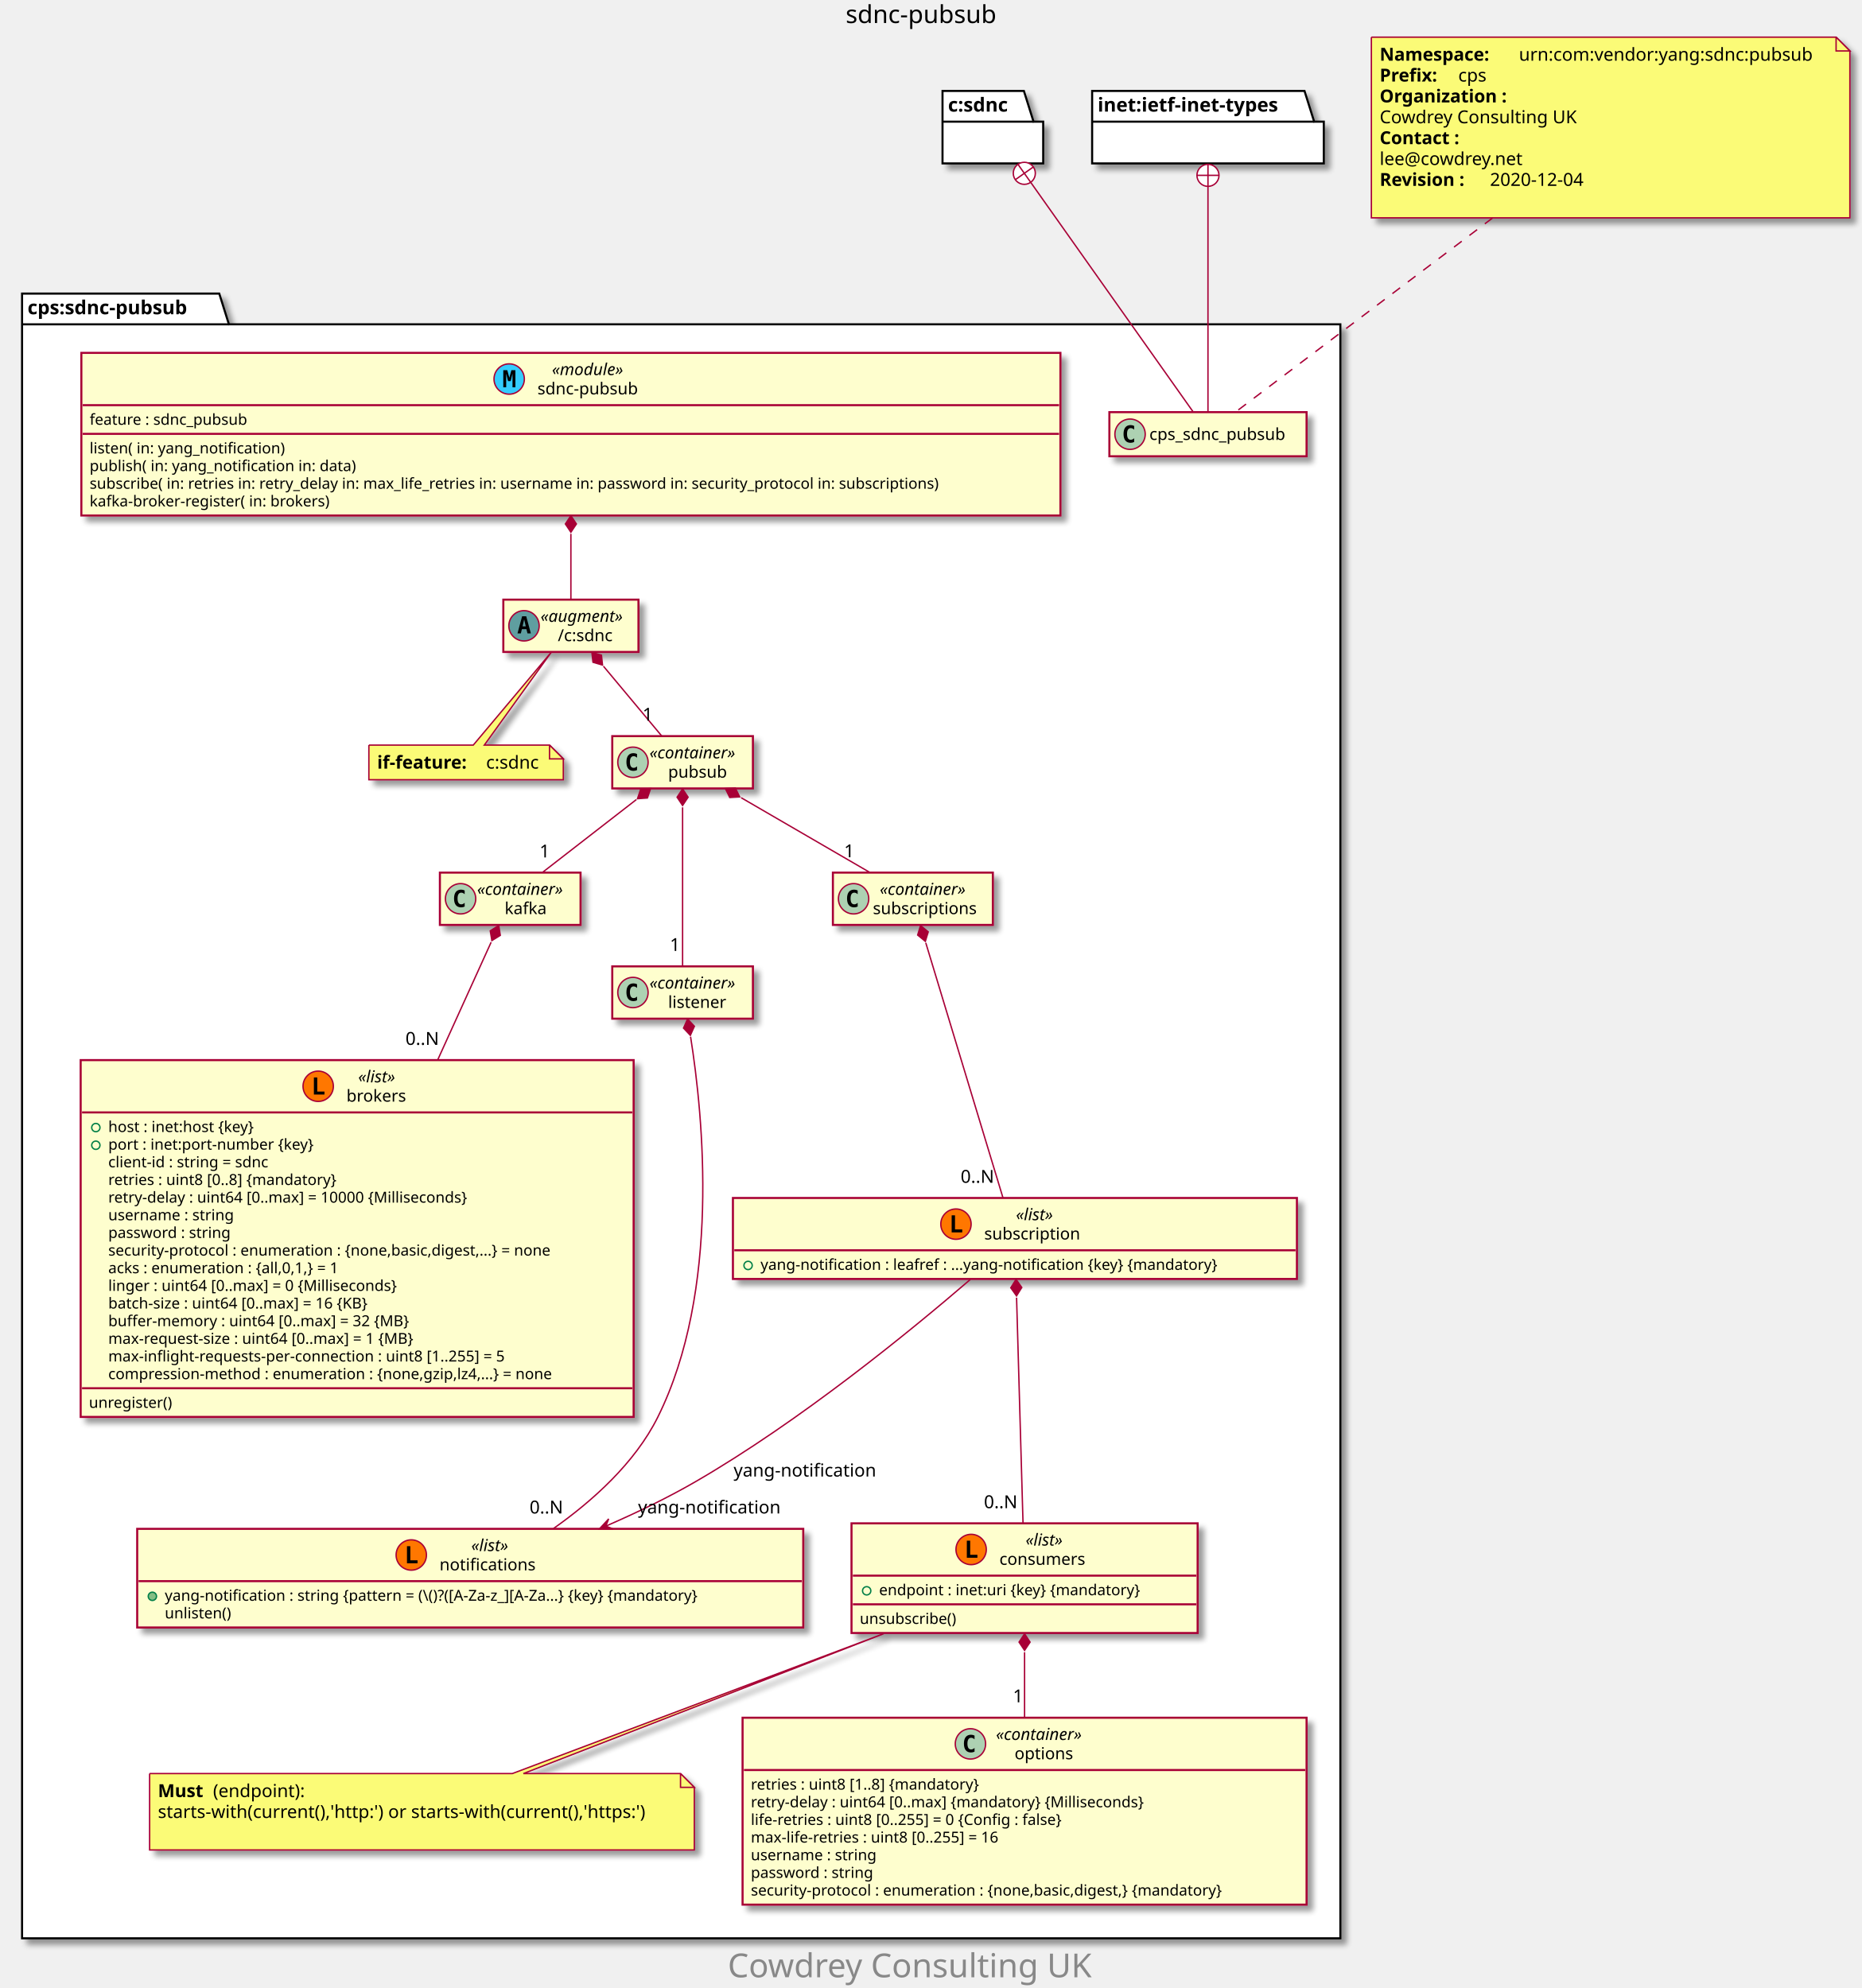
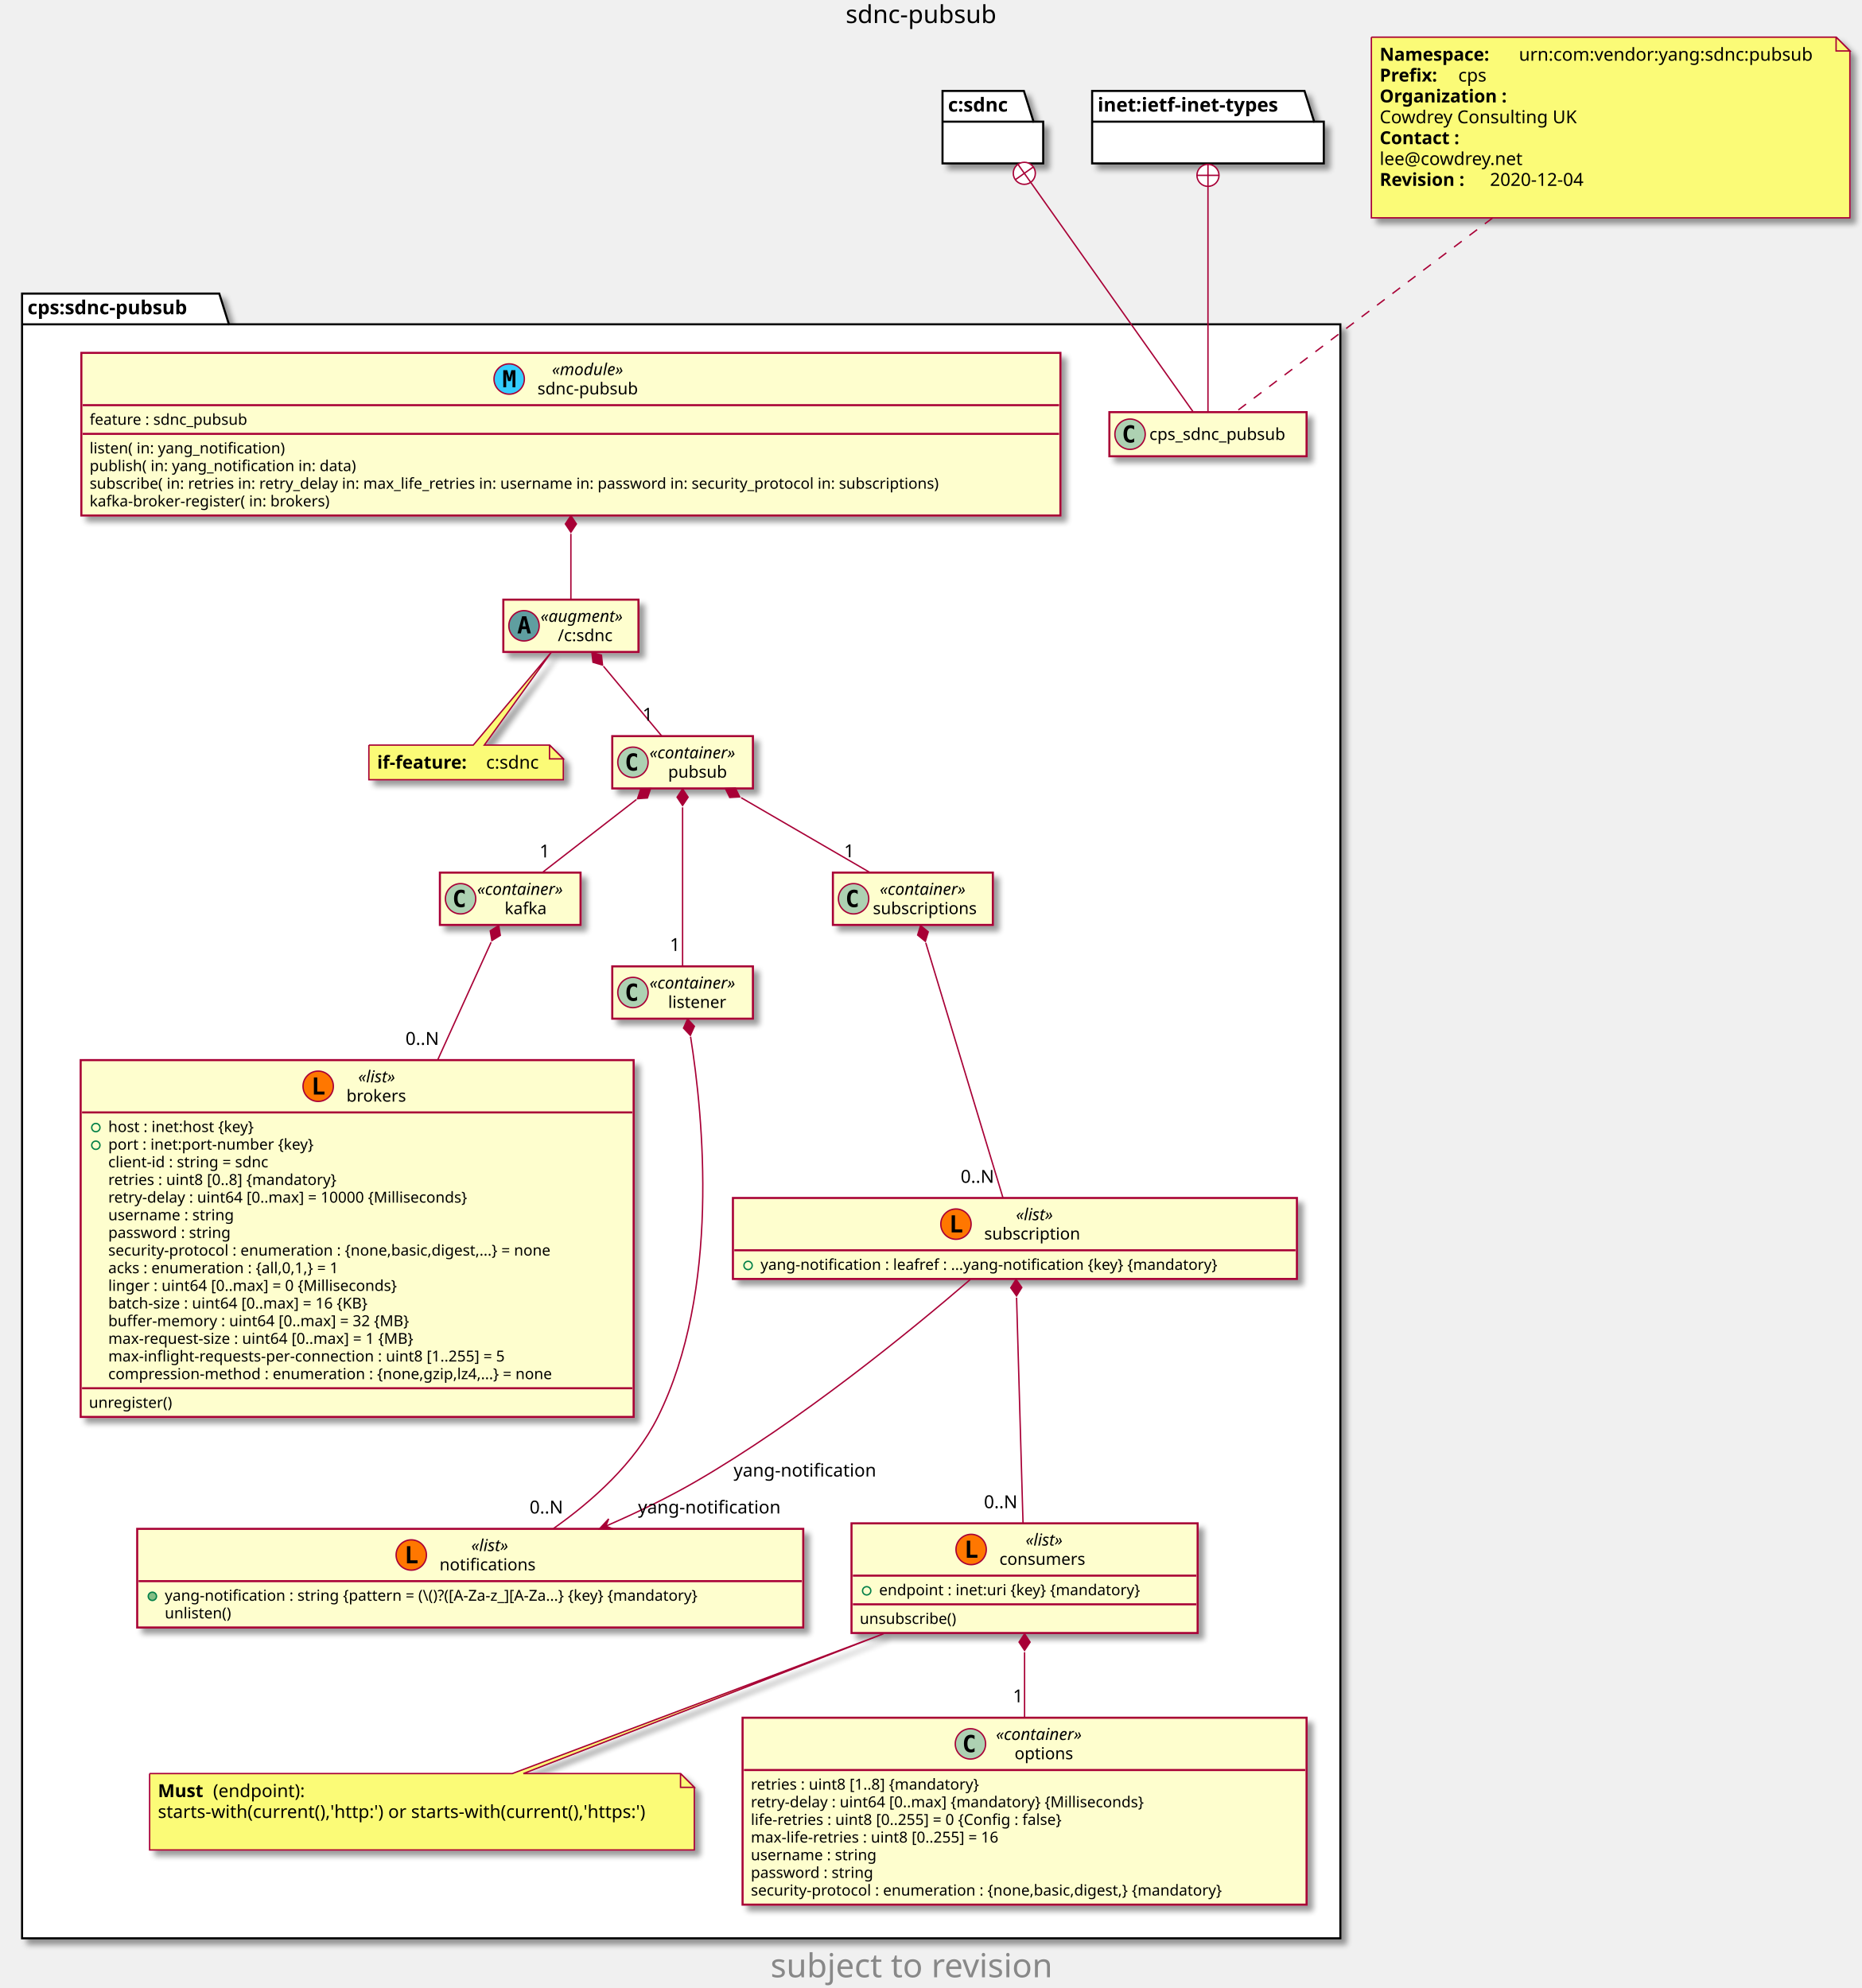
<svg xmlns="http://www.w3.org/2000/svg" contentScriptType="application/ecmascript" contentStyleType="text/css" height="1442px" preserveAspectRatio="none" style="width:1350px;height:1442px;background:#FFFFFF;" version="1.1" viewBox="0 0 1350 1442" width="1350px" zoomAndPan="magnify">
  <defs>
-     <filter height="300%" id="fv0hkkw76vhc6" width="300%" x="-1" y="-1">
+     <filter height="300%" id="f92ivci9vejnf" width="300%" x="-1" y="-1">
      <feGaussianBlur result="blurOut" stdDeviation="2.0" />
      <feColorMatrix in="blurOut" result="blurOut2" type="matrix" values="0 0 0 0 0 0 0 0 0 0 0 0 0 0 0 0 0 0 .4 0" />
      <feOffset dx="4.0" dy="4.0" in="blurOut2" result="blurOut3" />
      <feBlend in="SourceGraphic" in2="blurOut3" mode="normal" />
    </filter>
  </defs>
  <g>
    <text fill="#000000" font-family="sans-serif" font-size="18" lengthAdjust="spacing" textLength="109" x="613.25" y="16.708">sdnc-pubsub</text>
-     <polygon fill="#FFFFFF" filter="url(#fv0hkkw76vhc6)" points="16,212.953,159,212.953,166,235.25,972,235.25,972,1405.953,16,1405.953,16,212.953" style="stroke:#000000;stroke-width:1.5;" />
+     <polygon fill="#FFFFFF" filter="url(#f92ivci9vejnf)" points="16,212.953,159,212.953,166,235.25,972,235.25,972,1405.953,16,1405.953,16,212.953" style="stroke:#000000;stroke-width:1.5;" />
    <line style="stroke:#000000;stroke-width:1.5;" x1="16" x2="166" y1="235.25" y2="235.25" />
    <text fill="#000000" font-family="sans-serif" font-size="14" font-weight="bold" lengthAdjust="spacing" textLength="137" x="20" y="227.948">cps:sdnc-pubsub</text>
-     <polygon fill="#FFFFFF" filter="url(#fv0hkkw76vhc6)" points="683.5,65.953,742.5,65.953,749.5,88.25,756.5,88.25,756.5,118.547,683.5,118.547,683.5,65.953" style="stroke:#000000;stroke-width:1.5;" />
+     <polygon fill="#FFFFFF" filter="url(#f92ivci9vejnf)" points="683.5,65.953,742.5,65.953,749.5,88.25,756.5,88.25,756.5,118.547,683.5,118.547,683.5,65.953" style="stroke:#000000;stroke-width:1.5;" />
    <line style="stroke:#000000;stroke-width:1.5;" x1="683.5" x2="749.5" y1="88.25" y2="88.25" />
    <text fill="#000000" font-family="sans-serif" font-size="14" font-weight="bold" lengthAdjust="spacing" textLength="53" x="687.5" y="80.948">c:sdnc</text>
-     <polygon fill="#FFFFFF" filter="url(#fv0hkkw76vhc6)" points="792,65.953,946,65.953,953,88.25,960,88.25,960,118.547,792,118.547,792,65.953" style="stroke:#000000;stroke-width:1.5;" />
+     <polygon fill="#FFFFFF" filter="url(#f92ivci9vejnf)" points="792,65.953,946,65.953,953,88.25,960,88.25,960,118.547,792,118.547,792,65.953" style="stroke:#000000;stroke-width:1.5;" />
    <line style="stroke:#000000;stroke-width:1.5;" x1="792" x2="953" y1="88.25" y2="88.25" />
    <text fill="#000000" font-family="sans-serif" font-size="14" font-weight="bold" lengthAdjust="spacing" textLength="148" x="796" y="80.948">inet:ietf-inet-types</text>
-     <rect fill="#FEFECE" filter="url(#fv0hkkw76vhc6)" height="32" id="cps_sdnc_pubsub" style="stroke:#A80036;stroke-width:1.5;" width="143" x="804.5" y="298.953" />
+     <rect fill="#FEFECE" filter="url(#f92ivci9vejnf)" height="32" id="cps_sdnc_pubsub" style="stroke:#A80036;stroke-width:1.5;" width="143" x="804.5" y="298.953" />
    <ellipse cx="819.5" cy="314.953" fill="#ADD1B2" rx="11" ry="11" style="stroke:#A80036;stroke-width:1.0;" />
    <path d="M822.469,320.594 Q821.891,320.891 821.25,321.031 Q820.609,321.188 819.906,321.188 Q817.406,321.188 816.078,319.547 Q814.766,317.891 814.766,314.766 Q814.766,311.641 816.078,309.984 Q817.406,308.328 819.906,308.328 Q820.609,308.328 821.25,308.484 Q821.906,308.641 822.469,308.938 L822.469,311.656 Q821.844,311.078 821.25,310.812 Q820.656,310.531 820.031,310.531 Q818.688,310.531 818,311.609 Q817.312,312.672 817.312,314.766 Q817.312,316.859 818,317.938 Q818.688,319 820.031,319 Q820.656,319 821.25,318.734 Q821.844,318.453 822.469,317.875 L822.469,320.594 Z " fill="#000000" />
    <text fill="#000000" font-family="sans-serif" font-size="12" lengthAdjust="spacing" textLength="111" x="833.5" y="319.107">cps_sdnc_pubsub</text>
-     <rect codeLine="23" fill="#FEFECE" filter="url(#fv0hkkw76vhc6)" height="117.961" id="sdnc_pubsub" style="stroke:#A80036;stroke-width:1.5;" width="710" x="59" y="255.953" />
+     <rect codeLine="23" fill="#FEFECE" filter="url(#f92ivci9vejnf)" height="117.961" id="sdnc_pubsub" style="stroke:#A80036;stroke-width:1.5;" width="710" x="59" y="255.953" />
    <ellipse cx="369.25" cy="274.922" fill="#33CCFF" rx="11" ry="11" style="stroke:#A80036;stroke-width:1.0;" />
    <path d="M364.969,268.531 L367.891,268.531 L369.359,273.969 L370.828,268.531 L373.766,268.531 L373.766,280.922 L371.656,280.922 L371.656,271 L370.344,276.422 L368.406,276.422 L367.078,271 L367.078,280.922 L364.969,280.922 L364.969,268.531 Z " fill="#000000" />
    <text fill="#000000" font-family="sans-serif" font-size="12" font-style="italic" lengthAdjust="spacing" textLength="60" x="400.25" y="272.092">«module»</text>
    <text fill="#000000" font-family="sans-serif" font-size="12" lengthAdjust="spacing" textLength="81" x="389.75" y="286.06">sdnc-pubsub</text>
    <line style="stroke:#A80036;stroke-width:1.5;" x1="60" x2="768" y1="293.891" y2="293.891" />
    <text fill="#000000" font-family="sans-serif" font-size="11" lengthAdjust="spacing" textLength="128" x="65" y="308.101">feature : sdnc_pubsub</text>
    <line style="stroke:#A80036;stroke-width:1.5;" x1="60" x2="768" y1="314.695" y2="314.695" />
    <text fill="#000000" font-family="sans-serif" font-size="11" lengthAdjust="spacing" textLength="156" x="65" y="328.906">listen( in: yang_notification)</text>
    <text fill="#000000" font-family="sans-serif" font-size="11" lengthAdjust="spacing" textLength="213" x="65" y="341.71">publish( in: yang_notification in: data)</text>
    <text fill="#000000" font-family="sans-serif" font-size="11" lengthAdjust="spacing" textLength="698" x="65" y="354.515">subscribe( in: retries in: retry_delay in: max_life_retries in: username in: password in: security_protocol in: subscriptions)</text>
    <text fill="#000000" font-family="sans-serif" font-size="11" lengthAdjust="spacing" textLength="194" x="65" y="367.32">kafka-broker-register( in: brokers)</text>
-     <rect codeLine="29" fill="#FEFECE" filter="url(#fv0hkkw76vhc6)" height="37.938" id="c_sdnc" style="stroke:#A80036;stroke-width:1.5;" width="98" x="365" y="434.953" />
+     <rect codeLine="29" fill="#FEFECE" filter="url(#f92ivci9vejnf)" height="37.938" id="c_sdnc" style="stroke:#A80036;stroke-width:1.5;" width="98" x="365" y="434.953" />
    <ellipse cx="380" cy="453.922" fill="#5F9EA0" rx="11" ry="11" style="stroke:#A80036;stroke-width:1.0;" />
    <path d="M380.109,449.266 L378.953,454.344 L381.281,454.344 L380.109,449.266 Z M378.625,447.031 L381.609,447.031 L384.969,459.422 L382.516,459.422 L381.75,456.359 L378.469,456.359 L377.719,459.422 L375.281,459.422 L378.625,447.031 Z " fill="#000000" />
    <text fill="#000000" font-family="sans-serif" font-size="12" font-style="italic" lengthAdjust="spacing" textLength="70" x="392" y="451.092">«augment»</text>
    <text fill="#000000" font-family="sans-serif" font-size="12" lengthAdjust="spacing" textLength="45" x="404.5" y="465.06">/c:sdnc</text>
-     <path d="M267.5,540.453 L267.5,565.586 A0,0 0 0 0 267.5,565.586 L408.5,565.586 A0,0 0 0 0 408.5,565.586 L408.5,550.453 L398.5,540.453 L351.21,540.453 L399.7,473.193 L343.21,540.453 L267.5,540.453 A0,0 0 0 0 267.5,540.453 " fill="#FBFB77" filter="url(#fv0hkkw76vhc6)" style="stroke:#A80036;stroke-width:1.0;" />
+     <path d="M267.5,540.453 L267.5,565.586 A0,0 0 0 0 267.5,565.586 L408.5,565.586 A0,0 0 0 0 408.5,565.586 L408.5,550.453 L398.5,540.453 L351.21,540.453 L399.7,473.193 L343.21,540.453 L267.5,540.453 A0,0 0 0 0 267.5,540.453 " fill="#FBFB77" filter="url(#f92ivci9vejnf)" style="stroke:#A80036;stroke-width:1.0;" />
    <path d="M398.5,540.453 L398.5,550.453 L408.5,550.453 L398.5,540.453 " fill="#FBFB77" style="stroke:#A80036;stroke-width:1.0;" />
    <text fill="#000000" font-family="sans-serif" font-size="13" font-weight="bold" lengthAdjust="spacing" textLength="74" x="273.5" y="557.52">if-feature:</text>
    <text fill="#000000" font-family="sans-serif" font-size="13" lengthAdjust="spacing" textLength="41" x="352.5" y="557.52">c:sdnc</text>
-     <rect codeLine="34" fill="#FEFECE" filter="url(#fv0hkkw76vhc6)" height="37.938" id="sdnc_I_sdnc_I_pubsub" style="stroke:#A80036;stroke-width:1.5;" width="102" x="444" y="533.953" />
+     <rect codeLine="34" fill="#FEFECE" filter="url(#f92ivci9vejnf)" height="37.938" id="sdnc_I_sdnc_I_pubsub" style="stroke:#A80036;stroke-width:1.5;" width="102" x="444" y="533.953" />
    <ellipse cx="459" cy="552.922" fill="#ADD1B2" rx="11" ry="11" style="stroke:#A80036;stroke-width:1.0;" />
    <path d="M461.969,558.562 Q461.391,558.859 460.75,559 Q460.109,559.156 459.406,559.156 Q456.906,559.156 455.578,557.516 Q454.266,555.859 454.266,552.734 Q454.266,549.609 455.578,547.953 Q456.906,546.297 459.406,546.297 Q460.109,546.297 460.75,546.453 Q461.406,546.609 461.969,546.906 L461.969,549.625 Q461.344,549.047 460.75,548.781 Q460.156,548.5 459.531,548.5 Q458.188,548.5 457.5,549.578 Q456.812,550.641 456.812,552.734 Q456.812,554.828 457.5,555.906 Q458.188,556.969 459.531,556.969 Q460.156,556.969 460.75,556.703 Q461.344,556.422 461.969,555.844 L461.969,558.562 Z " fill="#000000" />
    <text fill="#000000" font-family="sans-serif" font-size="12" font-style="italic" lengthAdjust="spacing" textLength="74" x="471" y="550.092">«container»</text>
    <text fill="#000000" font-family="sans-serif" font-size="12" lengthAdjust="spacing" textLength="47" x="484.5" y="564.061">pubsub</text>
-     <rect codeLine="36" fill="#FEFECE" filter="url(#fv0hkkw76vhc6)" height="37.938" id="sdnc_I_sdnc_I_pubsub_I_kafka" style="stroke:#A80036;stroke-width:1.5;" width="102" x="319" y="632.953" />
+     <rect codeLine="36" fill="#FEFECE" filter="url(#f92ivci9vejnf)" height="37.938" id="sdnc_I_sdnc_I_pubsub_I_kafka" style="stroke:#A80036;stroke-width:1.5;" width="102" x="319" y="632.953" />
    <ellipse cx="334" cy="651.922" fill="#ADD1B2" rx="11" ry="11" style="stroke:#A80036;stroke-width:1.0;" />
    <path d="M336.969,657.562 Q336.391,657.859 335.75,658 Q335.109,658.156 334.406,658.156 Q331.906,658.156 330.578,656.516 Q329.266,654.859 329.266,651.734 Q329.266,648.609 330.578,646.953 Q331.906,645.297 334.406,645.297 Q335.109,645.297 335.75,645.453 Q336.406,645.609 336.969,645.906 L336.969,648.625 Q336.344,648.047 335.75,647.781 Q335.156,647.5 334.531,647.5 Q333.188,647.5 332.5,648.578 Q331.812,649.641 331.812,651.734 Q331.812,653.828 332.5,654.906 Q333.188,655.969 334.531,655.969 Q335.156,655.969 335.75,655.703 Q336.344,655.422 336.969,654.844 L336.969,657.562 Z " fill="#000000" />
    <text fill="#000000" font-family="sans-serif" font-size="12" font-style="italic" lengthAdjust="spacing" textLength="74" x="346" y="649.092">«container»</text>
    <text fill="#000000" font-family="sans-serif" font-size="12" lengthAdjust="spacing" textLength="34" x="366" y="663.061">kafka</text>
-     <rect codeLine="38" fill="#FEFECE" filter="url(#fv0hkkw76vhc6)" height="258.812" id="sdnc_I_sdnc_I_pubsub_I_kafka_I_brokers" style="stroke:#A80036;stroke-width:1.5;" width="401" x="58.5" y="768.953" />
+     <rect codeLine="38" fill="#FEFECE" filter="url(#f92ivci9vejnf)" height="258.812" id="sdnc_I_sdnc_I_pubsub_I_kafka_I_brokers" style="stroke:#A80036;stroke-width:1.5;" width="401" x="58.5" y="768.953" />
    <ellipse cx="230.75" cy="787.922" fill="#FF7700" rx="11" ry="11" style="stroke:#A80036;stroke-width:1.0;" />
    <path d="M227.625,793.922 L227.625,781.531 L230.062,781.531 L230.062,791.766 L235.297,791.766 L235.297,793.922 L227.625,793.922 Z " fill="#000000" />
    <text fill="#000000" font-family="sans-serif" font-size="12" font-style="italic" lengthAdjust="spacing" textLength="31" x="259.75" y="785.092">«list»</text>
    <text fill="#000000" font-family="sans-serif" font-size="12" lengthAdjust="spacing" textLength="48" x="251.25" y="799.061">brokers</text>
    <line style="stroke:#A80036;stroke-width:1.5;" x1="59.5" x2="458.5" y1="806.891" y2="806.891" />
    <ellipse cx="69.5" cy="817.891" rx="3" ry="3" style="stroke:#038048;stroke-width:1.0;fill:none;" />
    <text fill="#000000" font-family="sans-serif" font-size="11" lengthAdjust="spacing" textLength="128" x="78.5" y="821.101">host : inet:host  {key}</text>
    <ellipse cx="69.5" cy="830.695" rx="3" ry="3" style="stroke:#038048;stroke-width:1.0;fill:none;" />
    <text fill="#000000" font-family="sans-serif" font-size="11" lengthAdjust="spacing" textLength="172" x="78.5" y="833.906">port : inet:port-number  {key}</text>
    <text fill="#000000" font-family="sans-serif" font-size="11" lengthAdjust="spacing" textLength="141" x="78.5" y="846.71">client-id : string   = sdnc</text>
    <text fill="#000000" font-family="sans-serif" font-size="11" lengthAdjust="spacing" textLength="199" x="78.5" y="859.515">retries : uint8 [0..8]   {mandatory}</text>
    <text fill="#000000" font-family="sans-serif" font-size="11" lengthAdjust="spacing" textLength="310" x="78.5" y="872.32">retry-delay : uint64 [0..max]   = 10000  {Milliseconds}</text>
    <text fill="#000000" font-family="sans-serif" font-size="11" lengthAdjust="spacing" textLength="103" x="78.5" y="885.125">username : string</text>
    <text fill="#000000" font-family="sans-serif" font-size="11" lengthAdjust="spacing" textLength="101" x="78.5" y="897.929">password : string</text>
    <text fill="#000000" font-family="sans-serif" font-size="11" lengthAdjust="spacing" textLength="375" x="78.5" y="910.734">security-protocol : enumeration : {none,basic,digest,...}   = none</text>
    <text fill="#000000" font-family="sans-serif" font-size="11" lengthAdjust="spacing" textLength="207" x="78.5" y="923.539">acks : enumeration : {all,0,1,}   = 1</text>
    <text fill="#000000" font-family="sans-serif" font-size="11" lengthAdjust="spacing" textLength="253" x="78.5" y="936.343">linger : uint64 [0..max]   = 0  {Milliseconds}</text>
    <text fill="#000000" font-family="sans-serif" font-size="11" lengthAdjust="spacing" textLength="231" x="78.5" y="949.148">batch-size : uint64 [0..max]   = 16  {KB}</text>
    <text fill="#000000" font-family="sans-serif" font-size="11" lengthAdjust="spacing" textLength="261" x="78.5" y="961.953">buffer-memory : uint64 [0..max]   = 32  {MB}</text>
    <text fill="#000000" font-family="sans-serif" font-size="11" lengthAdjust="spacing" textLength="267" x="78.5" y="974.757">max-request-size : uint64 [0..max]   = 1  {MB}</text>
    <text fill="#000000" font-family="sans-serif" font-size="11" lengthAdjust="spacing" textLength="329" x="78.5" y="987.562">max-inflight-requests-per-connection : uint8 [1..255]   = 5</text>
    <text fill="#000000" font-family="sans-serif" font-size="11" lengthAdjust="spacing" textLength="373" x="78.5" y="1000.367">compression-method : enumeration : {none,gzip,lz4,...}   = none</text>
    <line style="stroke:#A80036;stroke-width:1.5;" x1="59.5" x2="458.5" y1="1006.961" y2="1006.961" />
    <text fill="#000000" font-family="sans-serif" font-size="11" lengthAdjust="spacing" textLength="67" x="64.5" y="1021.171">unregister()</text>
-     <rect codeLine="56" fill="#FEFECE" filter="url(#fv0hkkw76vhc6)" height="37.938" id="sdnc_I_sdnc_I_pubsub_I_listener" style="stroke:#A80036;stroke-width:1.5;" width="102" x="444" y="700.953" />
+     <rect codeLine="56" fill="#FEFECE" filter="url(#f92ivci9vejnf)" height="37.938" id="sdnc_I_sdnc_I_pubsub_I_listener" style="stroke:#A80036;stroke-width:1.5;" width="102" x="444" y="700.953" />
    <ellipse cx="459" cy="719.922" fill="#ADD1B2" rx="11" ry="11" style="stroke:#A80036;stroke-width:1.0;" />
    <path d="M461.969,725.562 Q461.391,725.859 460.75,726 Q460.109,726.156 459.406,726.156 Q456.906,726.156 455.578,724.516 Q454.266,722.859 454.266,719.734 Q454.266,716.609 455.578,714.953 Q456.906,713.297 459.406,713.297 Q460.109,713.297 460.75,713.453 Q461.406,713.609 461.969,713.906 L461.969,716.625 Q461.344,716.047 460.75,715.781 Q460.156,715.5 459.531,715.5 Q458.188,715.5 457.5,716.578 Q456.812,717.641 456.812,719.734 Q456.812,721.828 457.5,722.906 Q458.188,723.969 459.531,723.969 Q460.156,723.969 460.75,723.703 Q461.344,723.422 461.969,722.844 L461.969,725.562 Z " fill="#000000" />
    <text fill="#000000" font-family="sans-serif" font-size="12" font-style="italic" lengthAdjust="spacing" textLength="74" x="471" y="717.092">«container»</text>
    <text fill="#000000" font-family="sans-serif" font-size="12" lengthAdjust="spacing" textLength="47" x="484.5" y="731.061">listener</text>
-     <rect codeLine="58" fill="#FEFECE" filter="url(#fv0hkkw76vhc6)" height="71.547" id="sdnc_I_sdnc_I_pubsub_I_listener_I_notifications" style="stroke:#A80036;stroke-width:1.5;" width="483" x="99.5" y="1108.953" />
+     <rect codeLine="58" fill="#FEFECE" filter="url(#f92ivci9vejnf)" height="71.547" id="sdnc_I_sdnc_I_pubsub_I_listener_I_notifications" style="stroke:#A80036;stroke-width:1.5;" width="483" x="99.5" y="1108.953" />
    <ellipse cx="298.25" cy="1127.922" fill="#FF7700" rx="11" ry="11" style="stroke:#A80036;stroke-width:1.0;" />
    <path d="M295.125,1133.922 L295.125,1121.531 L297.562,1121.531 L297.562,1131.766 L302.797,1131.766 L302.797,1133.922 L295.125,1133.922 Z " fill="#000000" />
    <text fill="#000000" font-family="sans-serif" font-size="12" font-style="italic" lengthAdjust="spacing" textLength="31" x="341.75" y="1125.092">«list»</text>
    <text fill="#000000" font-family="sans-serif" font-size="12" lengthAdjust="spacing" textLength="77" x="318.75" y="1139.061">notifications</text>
    <line style="stroke:#A80036;stroke-width:1.5;" x1="100.5" x2="581.5" y1="1146.891" y2="1146.891" />
    <ellipse cx="110.5" cy="1157.891" fill="#84BE84" rx="3" ry="3" style="stroke:#038048;stroke-width:1.0;" />
    <text fill="#000000" font-family="sans-serif" font-size="11" lengthAdjust="spacing" textLength="457" x="119.5" y="1161.101">yang-notification : string {pattern = (\()?([A-Za-z_][A-Za...}  {key}  {mandatory}</text>
    <text fill="#000000" font-family="sans-serif" font-size="11" lengthAdjust="spacing" textLength="53" x="119.5" y="1173.906">unlisten()</text>
-     <rect codeLine="62" fill="#FEFECE" filter="url(#fv0hkkw76vhc6)" height="37.938" id="sdnc_I_sdnc_I_pubsub_I_subscriptions" style="stroke:#A80036;stroke-width:1.5;" width="116" x="604" y="632.953" />
+     <rect codeLine="62" fill="#FEFECE" filter="url(#f92ivci9vejnf)" height="37.938" id="sdnc_I_sdnc_I_pubsub_I_subscriptions" style="stroke:#A80036;stroke-width:1.5;" width="116" x="604" y="632.953" />
    <ellipse cx="619" cy="651.922" fill="#ADD1B2" rx="11" ry="11" style="stroke:#A80036;stroke-width:1.0;" />
    <path d="M621.969,657.562 Q621.391,657.859 620.75,658 Q620.109,658.156 619.406,658.156 Q616.906,658.156 615.578,656.516 Q614.266,654.859 614.266,651.734 Q614.266,648.609 615.578,646.953 Q616.906,645.297 619.406,645.297 Q620.109,645.297 620.75,645.453 Q621.406,645.609 621.969,645.906 L621.969,648.625 Q621.344,648.047 620.75,647.781 Q620.156,647.5 619.531,647.5 Q618.188,647.5 617.5,648.578 Q616.812,649.641 616.812,651.734 Q616.812,653.828 617.5,654.906 Q618.188,655.969 619.531,655.969 Q620.156,655.969 620.75,655.703 Q621.344,655.422 621.969,654.844 L621.969,657.562 Z " fill="#000000" />
    <text fill="#000000" font-family="sans-serif" font-size="12" font-style="italic" lengthAdjust="spacing" textLength="74" x="638" y="649.092">«container»</text>
    <text fill="#000000" font-family="sans-serif" font-size="12" lengthAdjust="spacing" textLength="84" x="633" y="663.061">subscriptions</text>
-     <rect codeLine="64" fill="#FEFECE" filter="url(#fv0hkkw76vhc6)" height="58.742" id="sdnc_I_sdnc_I_pubsub_I_subscriptions_I_subscription" style="stroke:#A80036;stroke-width:1.5;" width="409" x="531.5" y="868.953" />
+     <rect codeLine="64" fill="#FEFECE" filter="url(#f92ivci9vejnf)" height="58.742" id="sdnc_I_sdnc_I_pubsub_I_subscriptions_I_subscription" style="stroke:#A80036;stroke-width:1.5;" width="409" x="531.5" y="868.953" />
    <ellipse cx="693.25" cy="887.922" fill="#FF7700" rx="11" ry="11" style="stroke:#A80036;stroke-width:1.0;" />
    <path d="M690.125,893.922 L690.125,881.531 L692.562,881.531 L692.562,891.766 L697.797,891.766 L697.797,893.922 L690.125,893.922 Z " fill="#000000" />
    <text fill="#000000" font-family="sans-serif" font-size="12" font-style="italic" lengthAdjust="spacing" textLength="31" x="736.75" y="885.092">«list»</text>
    <text fill="#000000" font-family="sans-serif" font-size="12" lengthAdjust="spacing" textLength="77" x="713.75" y="899.061">subscription</text>
    <line style="stroke:#A80036;stroke-width:1.5;" x1="532.5" x2="939.5" y1="906.891" y2="906.891" />
    <ellipse cx="542.5" cy="917.891" rx="3" ry="3" style="stroke:#038048;stroke-width:1.0;fill:none;" />
    <text fill="#000000" font-family="sans-serif" font-size="11" lengthAdjust="spacing" textLength="383" x="551.5" y="921.101">yang-notification : leafref : ...yang-notification  {key}  {mandatory}</text>
-     <rect codeLine="67" fill="#FEFECE" filter="url(#fv0hkkw76vhc6)" height="79.547" id="sdnc_I_sdnc_I_pubsub_I_subscriptions_I_subscription_I_consumers" style="stroke:#A80036;stroke-width:1.5;" width="251" x="617.5" y="1104.953" />
+     <rect codeLine="67" fill="#FEFECE" filter="url(#f92ivci9vejnf)" height="79.547" id="sdnc_I_sdnc_I_pubsub_I_subscriptions_I_subscription_I_consumers" style="stroke:#A80036;stroke-width:1.5;" width="251" x="617.5" y="1104.953" />
    <ellipse cx="704.25" cy="1123.922" fill="#FF7700" rx="11" ry="11" style="stroke:#A80036;stroke-width:1.0;" />
    <path d="M701.125,1129.922 L701.125,1117.531 L703.562,1117.531 L703.562,1127.766 L708.797,1127.766 L708.797,1129.922 L701.125,1129.922 Z " fill="#000000" />
    <text fill="#000000" font-family="sans-serif" font-size="12" font-style="italic" lengthAdjust="spacing" textLength="31" x="743.75" y="1121.092">«list»</text>
    <text fill="#000000" font-family="sans-serif" font-size="12" lengthAdjust="spacing" textLength="69" x="724.75" y="1135.061">consumers</text>
    <line style="stroke:#A80036;stroke-width:1.5;" x1="618.5" x2="867.5" y1="1142.891" y2="1142.891" />
    <ellipse cx="628.5" cy="1153.891" rx="3" ry="3" style="stroke:#038048;stroke-width:1.0;fill:none;" />
    <text fill="#000000" font-family="sans-serif" font-size="11" lengthAdjust="spacing" textLength="225" x="637.5" y="1157.101">endpoint : inet:uri  {key}  {mandatory}</text>
    <line style="stroke:#A80036;stroke-width:1.5;" x1="618.5" x2="867.5" y1="1163.695" y2="1163.695" />
    <text fill="#000000" font-family="sans-serif" font-size="11" lengthAdjust="spacing" textLength="78" x="623.5" y="1177.906">unsubscribe()</text>
-     <path d="M108.5,1286.453 L108.5,1341.852 A0,0 0 0 0 108.5,1341.852 L503.5,1341.852 A0,0 0 0 0 503.5,1341.852 L503.5,1296.453 L493.5,1286.453 L379.55,1286.453 L640.82,1185.003 L371.55,1286.453 L108.5,1286.453 A0,0 0 0 0 108.5,1286.453 " fill="#FBFB77" filter="url(#fv0hkkw76vhc6)" style="stroke:#A80036;stroke-width:1.0;" />
+     <path d="M108.5,1286.453 L108.5,1341.852 A0,0 0 0 0 108.5,1341.852 L503.5,1341.852 A0,0 0 0 0 503.5,1341.852 L503.5,1296.453 L493.5,1286.453 L379.55,1286.453 L640.82,1185.003 L371.55,1286.453 L108.5,1286.453 A0,0 0 0 0 108.5,1286.453 " fill="#FBFB77" filter="url(#f92ivci9vejnf)" style="stroke:#A80036;stroke-width:1.0;" />
    <path d="M493.5,1286.453 L493.5,1296.453 L503.5,1296.453 L493.5,1286.453 " fill="#FBFB77" style="stroke:#A80036;stroke-width:1.0;" />
    <text fill="#000000" font-family="sans-serif" font-size="13" font-weight="bold" lengthAdjust="spacing" textLength="36" x="114.5" y="1303.52">Must</text>
    <text fill="#000000" font-family="sans-serif" font-size="13" lengthAdjust="spacing" textLength="70" x="154.5" y="1303.52">(endpoint):</text>
    <text fill="#000000" font-family="sans-serif" font-size="13" lengthAdjust="spacing" textLength="374" x="114.5" y="1318.653">starts-with(current(),'http:') or starts-with(current(),'https:')</text>
    <text fill="#000000" font-family="sans-serif" font-size="13" lengthAdjust="spacing" textLength="0" x="118.5" y="1333.786" />
-     <rect codeLine="76" fill="#FEFECE" filter="url(#fv0hkkw76vhc6)" height="135.57" id="sdnc_I_sdnc_I_pubsub_I_subscriptions_I_subscription_I_consumers_I_options" style="stroke:#A80036;stroke-width:1.5;" width="409" x="538.5" y="1245.953" />
+     <rect codeLine="76" fill="#FEFECE" filter="url(#f92ivci9vejnf)" height="135.57" id="sdnc_I_sdnc_I_pubsub_I_subscriptions_I_subscription_I_consumers_I_options" style="stroke:#A80036;stroke-width:1.5;" width="409" x="538.5" y="1245.953" />
    <ellipse cx="703.75" cy="1264.922" fill="#ADD1B2" rx="11" ry="11" style="stroke:#A80036;stroke-width:1.0;" />
    <path d="M706.719,1270.562 Q706.141,1270.859 705.5,1271 Q704.859,1271.156 704.156,1271.156 Q701.656,1271.156 700.328,1269.516 Q699.016,1267.859 699.016,1264.734 Q699.016,1261.609 700.328,1259.953 Q701.656,1258.297 704.156,1258.297 Q704.859,1258.297 705.5,1258.453 Q706.156,1258.609 706.719,1258.906 L706.719,1261.625 Q706.094,1261.047 705.5,1260.781 Q704.906,1260.5 704.281,1260.5 Q702.938,1260.5 702.25,1261.578 Q701.562,1262.641 701.562,1264.734 Q701.562,1266.828 702.25,1267.906 Q702.938,1268.969 704.281,1268.969 Q704.906,1268.969 705.5,1268.703 Q706.094,1268.422 706.719,1267.844 L706.719,1270.562 Z " fill="#000000" />
    <text fill="#000000" font-family="sans-serif" font-size="12" font-style="italic" lengthAdjust="spacing" textLength="74" x="722.25" y="1262.092">«container»</text>
    <text fill="#000000" font-family="sans-serif" font-size="12" lengthAdjust="spacing" textLength="47" x="735.75" y="1276.061">options</text>
    <line style="stroke:#A80036;stroke-width:1.5;" x1="539.5" x2="946.5" y1="1283.891" y2="1283.891" />
    <text fill="#000000" font-family="sans-serif" font-size="11" lengthAdjust="spacing" textLength="199" x="544.5" y="1298.101">retries : uint8 [1..8]   {mandatory}</text>
    <text fill="#000000" font-family="sans-serif" font-size="11" lengthAdjust="spacing" textLength="333" x="544.5" y="1310.906">retry-delay : uint64 [0..max]   {mandatory} {Milliseconds}</text>
    <text fill="#000000" font-family="sans-serif" font-size="11" lengthAdjust="spacing" textLength="277" x="544.5" y="1323.71">life-retries : uint8 [0..255]   = 0  {Config : false}</text>
    <text fill="#000000" font-family="sans-serif" font-size="11" lengthAdjust="spacing" textLength="214" x="544.5" y="1336.515">max-life-retries : uint8 [0..255]   = 16</text>
    <text fill="#000000" font-family="sans-serif" font-size="11" lengthAdjust="spacing" textLength="103" x="544.5" y="1349.32">username : string</text>
    <text fill="#000000" font-family="sans-serif" font-size="11" lengthAdjust="spacing" textLength="101" x="544.5" y="1362.124">password : string</text>
    <text fill="#000000" font-family="sans-serif" font-size="11" lengthAdjust="spacing" textLength="397" x="544.5" y="1374.929">security-protocol : enumeration : {none,basic,digest,}   {mandatory}</text>
-     <path d="M994.5,26.953 L994.5,158.016 L1341.5,158.016 L1341.5,36.953 L1331.5,26.953 L994.5,26.953 " fill="#FBFB77" filter="url(#fv0hkkw76vhc6)" style="stroke:#A80036;stroke-width:1.0;" />
+     <path d="M994.5,26.953 L994.5,158.016 L1341.5,158.016 L1341.5,36.953 L1331.5,26.953 L994.5,26.953 " fill="#FBFB77" filter="url(#f92ivci9vejnf)" style="stroke:#A80036;stroke-width:1.0;" />
    <path d="M1331.5,26.953 L1331.5,36.953 L1341.5,36.953 L1331.5,26.953 " fill="#FBFB77" style="stroke:#A80036;stroke-width:1.0;" />
    <text fill="#000000" font-family="sans-serif" font-size="13" font-weight="bold" lengthAdjust="spacing" textLength="92" x="1000.5" y="44.02">Namespace:</text>
    <text fill="#000000" font-family="sans-serif" font-size="13" lengthAdjust="spacing" textLength="221" x="1101.5" y="44.02">urn:com:vendor:yang:sdnc:pubsub</text>
    <text fill="#000000" font-family="sans-serif" font-size="13" font-weight="bold" lengthAdjust="spacing" textLength="48" x="1000.5" y="59.153">Prefix:</text>
    <text fill="#000000" font-family="sans-serif" font-size="13" lengthAdjust="spacing" textLength="22" x="1057.5" y="59.153">cps</text>
    <text fill="#000000" font-family="sans-serif" font-size="13" font-weight="bold" lengthAdjust="spacing" textLength="104" x="1000.5" y="74.286">Organization :</text>
    <text fill="#000000" font-family="sans-serif" font-size="13" lengthAdjust="spacing" textLength="147" x="1000.5" y="89.418">Cowdrey Consulting UK</text>
    <text fill="#000000" font-family="sans-serif" font-size="13" font-weight="bold" lengthAdjust="spacing" textLength="67" x="1000.5" y="104.551">Contact :</text>
    <text fill="#000000" font-family="sans-serif" font-size="13" lengthAdjust="spacing" textLength="109" x="1000.5" y="119.684">lee@cowdrey.net</text>
    <text fill="#000000" font-family="sans-serif" font-size="13" font-weight="bold" lengthAdjust="spacing" textLength="71" x="1000.5" y="134.817">Revision :</text>
    <text fill="#000000" font-family="sans-serif" font-size="13" lengthAdjust="spacing" textLength="74" x="1080.5" y="134.817">2020-12-04</text>
    <text fill="#000000" font-family="sans-serif" font-size="13" lengthAdjust="spacing" textLength="0" x="1004.5" y="149.95" />
    <path d="M1082.36,158.123 C1017.74,206.913 933.97,270.173 896.13,298.753 " fill="none" id="GMN5-cps_sdnc_pubsub" style="stroke:#A80036;stroke-width:1.0;stroke-dasharray:7.0,7.0;" />
    <path codeLine="21" d="M746.94,131.533 C781.87,180.913 841.18,264.743 865.31,298.843 " fill="none" id="c_sdnc-backto-cps_sdnc_pubsub" style="stroke:#A80036;stroke-width:1.0;" />
    <ellipse cx="742.819" cy="125.715" fill="#FFFFFF" rx="8" ry="8" style="stroke:#A80036;stroke-width:1.0;" />
    <line style="stroke:#A80036;stroke-width:1.0;" x1="747.438" x2="738.2" y1="132.247" y2="119.183" />
    <line style="stroke:#A80036;stroke-width:1.0;" x1="736.287" x2="749.351" y1="130.334" y2="121.096" />
    <path codeLine="22" d="M876,134.403 C876,184.103 876,265.393 876,298.843 " fill="none" id="inet_ietf_inet_types-backto-cps_sdnc_pubsub" style="stroke:#A80036;stroke-width:1.0;" />
    <ellipse cx="876" cy="127.183" fill="#FFFFFF" rx="8" ry="8" style="stroke:#A80036;stroke-width:1.0;" />
    <line style="stroke:#A80036;stroke-width:1.0;" x1="876" x2="876" y1="135.183" y2="119.183" />
    <line style="stroke:#A80036;stroke-width:1.0;" x1="868" x2="884" y1="127.183" y2="127.183" />
    <path codeLine="30" d="M414,387.233 C414,404.923 414,422.363 414,434.823 " fill="none" id="sdnc_pubsub-backto-c_sdnc" style="stroke:#A80036;stroke-width:1.0;" />
    <polygon fill="#A80036" points="414,374.053,410,380.053,414,386.053,418,380.053,414,374.053" style="stroke:#A80036;stroke-width:1.0;" />
    <path codeLine="35" d="M437.65,483.283 C451.27,499.583 467.97,519.583 479.83,533.793 " fill="none" id="c_sdnc-backto-sdnc_I_sdnc_I_pubsub" style="stroke:#A80036;stroke-width:1.0;" />
    <polygon fill="#A80036" points="429.24,473.193,430.016,480.362,436.933,482.403,436.156,475.234,429.24,473.193" style="stroke:#A80036;stroke-width:1.0;" />
    <text fill="#000000" font-family="sans-serif" font-size="13" lengthAdjust="spacing" textLength="8" x="465.959" y="522.725">1</text>
    <path codeLine="37" d="M461.47,579.973 C440.01,596.623 412.69,617.823 393.52,632.703 " fill="none" id="sdnc_I_sdnc_I_pubsub-backto-sdnc_I_sdnc_I_pubsub_I_kafka" style="stroke:#A80036;stroke-width:1.0;" />
    <polygon fill="#A80036" points="471.78,571.973,464.588,572.492,462.3,579.33,469.492,578.812,471.78,571.973" style="stroke:#A80036;stroke-width:1.0;" />
    <text fill="#000000" font-family="sans-serif" font-size="13" lengthAdjust="spacing" textLength="8" x="391.254" y="621.941">1</text>
    <path codeLine="39" d="M356.16,683.443 C346.16,705.453 331.93,736.813 317.43,768.753 " fill="none" id="sdnc_I_sdnc_I_pubsub_I_kafka-backto-sdnc_I_sdnc_I_pubsub_I_kafka_I_brokers" style="stroke:#A80036;stroke-width:1.0;" />
    <polygon fill="#A80036" points="361.66,671.333,355.535,675.139,356.692,682.257,362.817,678.451,361.66,671.333" style="stroke:#A80036;stroke-width:1.0;" />
    <text fill="#000000" font-family="sans-serif" font-size="13" lengthAdjust="spacing" textLength="26" x="294.056" y="757.897">0..N</text>
    <path codeLine="57" d="M495,585.593 C495,619.793 495,673.113 495,700.833 " fill="none" id="sdnc_I_sdnc_I_pubsub-backto-sdnc_I_sdnc_I_pubsub_I_listener" style="stroke:#A80036;stroke-width:1.0;" />
    <polygon fill="#A80036" points="495,572.243,491,578.243,495,584.243,499,578.243,495,572.243" style="stroke:#A80036;stroke-width:1.0;" />
    <text fill="#000000" font-family="sans-serif" font-size="13" lengthAdjust="spacing" textLength="8" x="485.775" y="689.778">1</text>
    <path codeLine="59" d="M500.79,751.993 C509.99,809.783 522.58,936.313 477,1027.953 C460.41,1061.293 429.5,1088.863 401.32,1108.753 " fill="none" id="sdnc_I_sdnc_I_pubsub_I_listener-backto-sdnc_I_sdnc_I_pubsub_I_listener_I_notifications" style="stroke:#A80036;stroke-width:1.0;" />
    <polygon fill="#A80036" points="498.62,739.153,495.677,745.736,500.623,750.985,503.565,744.401,498.62,739.153" style="stroke:#A80036;stroke-width:1.0;" />
    <text fill="#000000" font-family="sans-serif" font-size="13" lengthAdjust="spacing" textLength="26" x="384.045" y="1097.817">0..N</text>
    <path codeLine="63" d="M537.49,578.633 C566.6,595.543 604.55,617.583 630.86,632.863 " fill="none" id="sdnc_I_sdnc_I_pubsub-backto-sdnc_I_sdnc_I_pubsub_I_subscriptions" style="stroke:#A80036;stroke-width:1.0;" />
    <polygon fill="#A80036" points="526.02,571.973,529.2,578.445,536.397,577.999,533.217,571.527,526.02,571.973" style="stroke:#A80036;stroke-width:1.0;" />
    <text fill="#000000" font-family="sans-serif" font-size="13" lengthAdjust="spacing" textLength="8" x="612.098" y="621.817">1</text>
    <path codeLine="65" d="M671.35,683.853 C685.8,731.603 713.36,822.653 727.37,868.933 " fill="none" id="sdnc_I_sdnc_I_pubsub_I_subscriptions-backto-sdnc_I_sdnc_I_pubsub_I_subscriptions_I_subscription" style="stroke:#A80036;stroke-width:1.0;" />
    <polygon fill="#A80036" points="667.56,671.333,665.472,678.235,671.041,682.817,673.128,675.915,667.56,671.333" style="stroke:#A80036;stroke-width:1.0;" />
    <text fill="#000000" font-family="sans-serif" font-size="13" lengthAdjust="spacing" textLength="26" x="696.638" y="857.945">0..N</text>
    <path codeLine="68" d="M737.2,941.263 C738.51,987.073 740.6,1059.983 741.88,1104.743 " fill="none" id="sdnc_I_sdnc_I_pubsub_I_subscriptions_I_subscription-backto-sdnc_I_sdnc_I_pubsub_I_subscriptions_I_subscription_I_consumers" style="stroke:#A80036;stroke-width:1.0;" />
    <polygon fill="#A80036" points="736.82,927.983,732.993,934.095,737.163,939.978,740.99,933.866,736.82,927.983" style="stroke:#A80036;stroke-width:1.0;" />
    <text fill="#000000" font-family="sans-serif" font-size="13" lengthAdjust="spacing" textLength="26" x="713.541" y="1093.957">0..N</text>
    <path codeLine="77" d="M743,1198.433 C743,1213.493 743,1230.123 743,1245.933 " fill="none" id="sdnc_I_sdnc_I_pubsub_I_subscriptions_I_subscription_I_consumers-backto-sdnc_I_sdnc_I_pubsub_I_subscriptions_I_subscription_I_consumers_I_options" style="stroke:#A80036;stroke-width:1.0;" />
    <polygon fill="#A80036" points="743,1185.103,739,1191.103,743,1197.103,747,1191.103,743,1185.103" style="stroke:#A80036;stroke-width:1.0;" />
    <text fill="#000000" font-family="sans-serif" font-size="13" lengthAdjust="spacing" textLength="8" x="734.562" y="1234.771">1</text>
    <path codeLine="87" d="M703.63,928.083 C660.38,965.333 580.3,1030.853 504,1074.953 C483.76,1086.653 461.15,1097.493 439.37,1106.953 " fill="none" id="sdnc_I_sdnc_I_pubsub_I_subscriptions_I_subscription-to-sdnc_I_sdnc_I_pubsub_I_listener_I_notifications" style="stroke:#A80036;stroke-width:1.0;" />
    <polygon fill="#A80036" points="434.73,1108.953,444.578,1109.047,439.318,1106.966,441.399,1101.706,434.73,1108.953" style="stroke:#A80036;stroke-width:1.0;" />
    <text fill="#000000" font-family="sans-serif" font-size="13" lengthAdjust="spacing" textLength="106" x="532" y="1071.02">yang-notification</text>
    <text fill="#000000" font-family="sans-serif" font-size="13" lengthAdjust="spacing" textLength="106" x="462.7" y="1097.784">yang-notification</text>
-     <text fill="#888888" font-family="sans-serif" font-size="24" lengthAdjust="spacing" textLength="280" x="527.75" y="1434.23">Cowdrey Consulting UK</text>
+     <text fill="#888888" font-family="sans-serif" font-size="24" lengthAdjust="spacing" textLength="218" x="558.75" y="1434.23">subject to revision</text>
  </g>
</svg>
